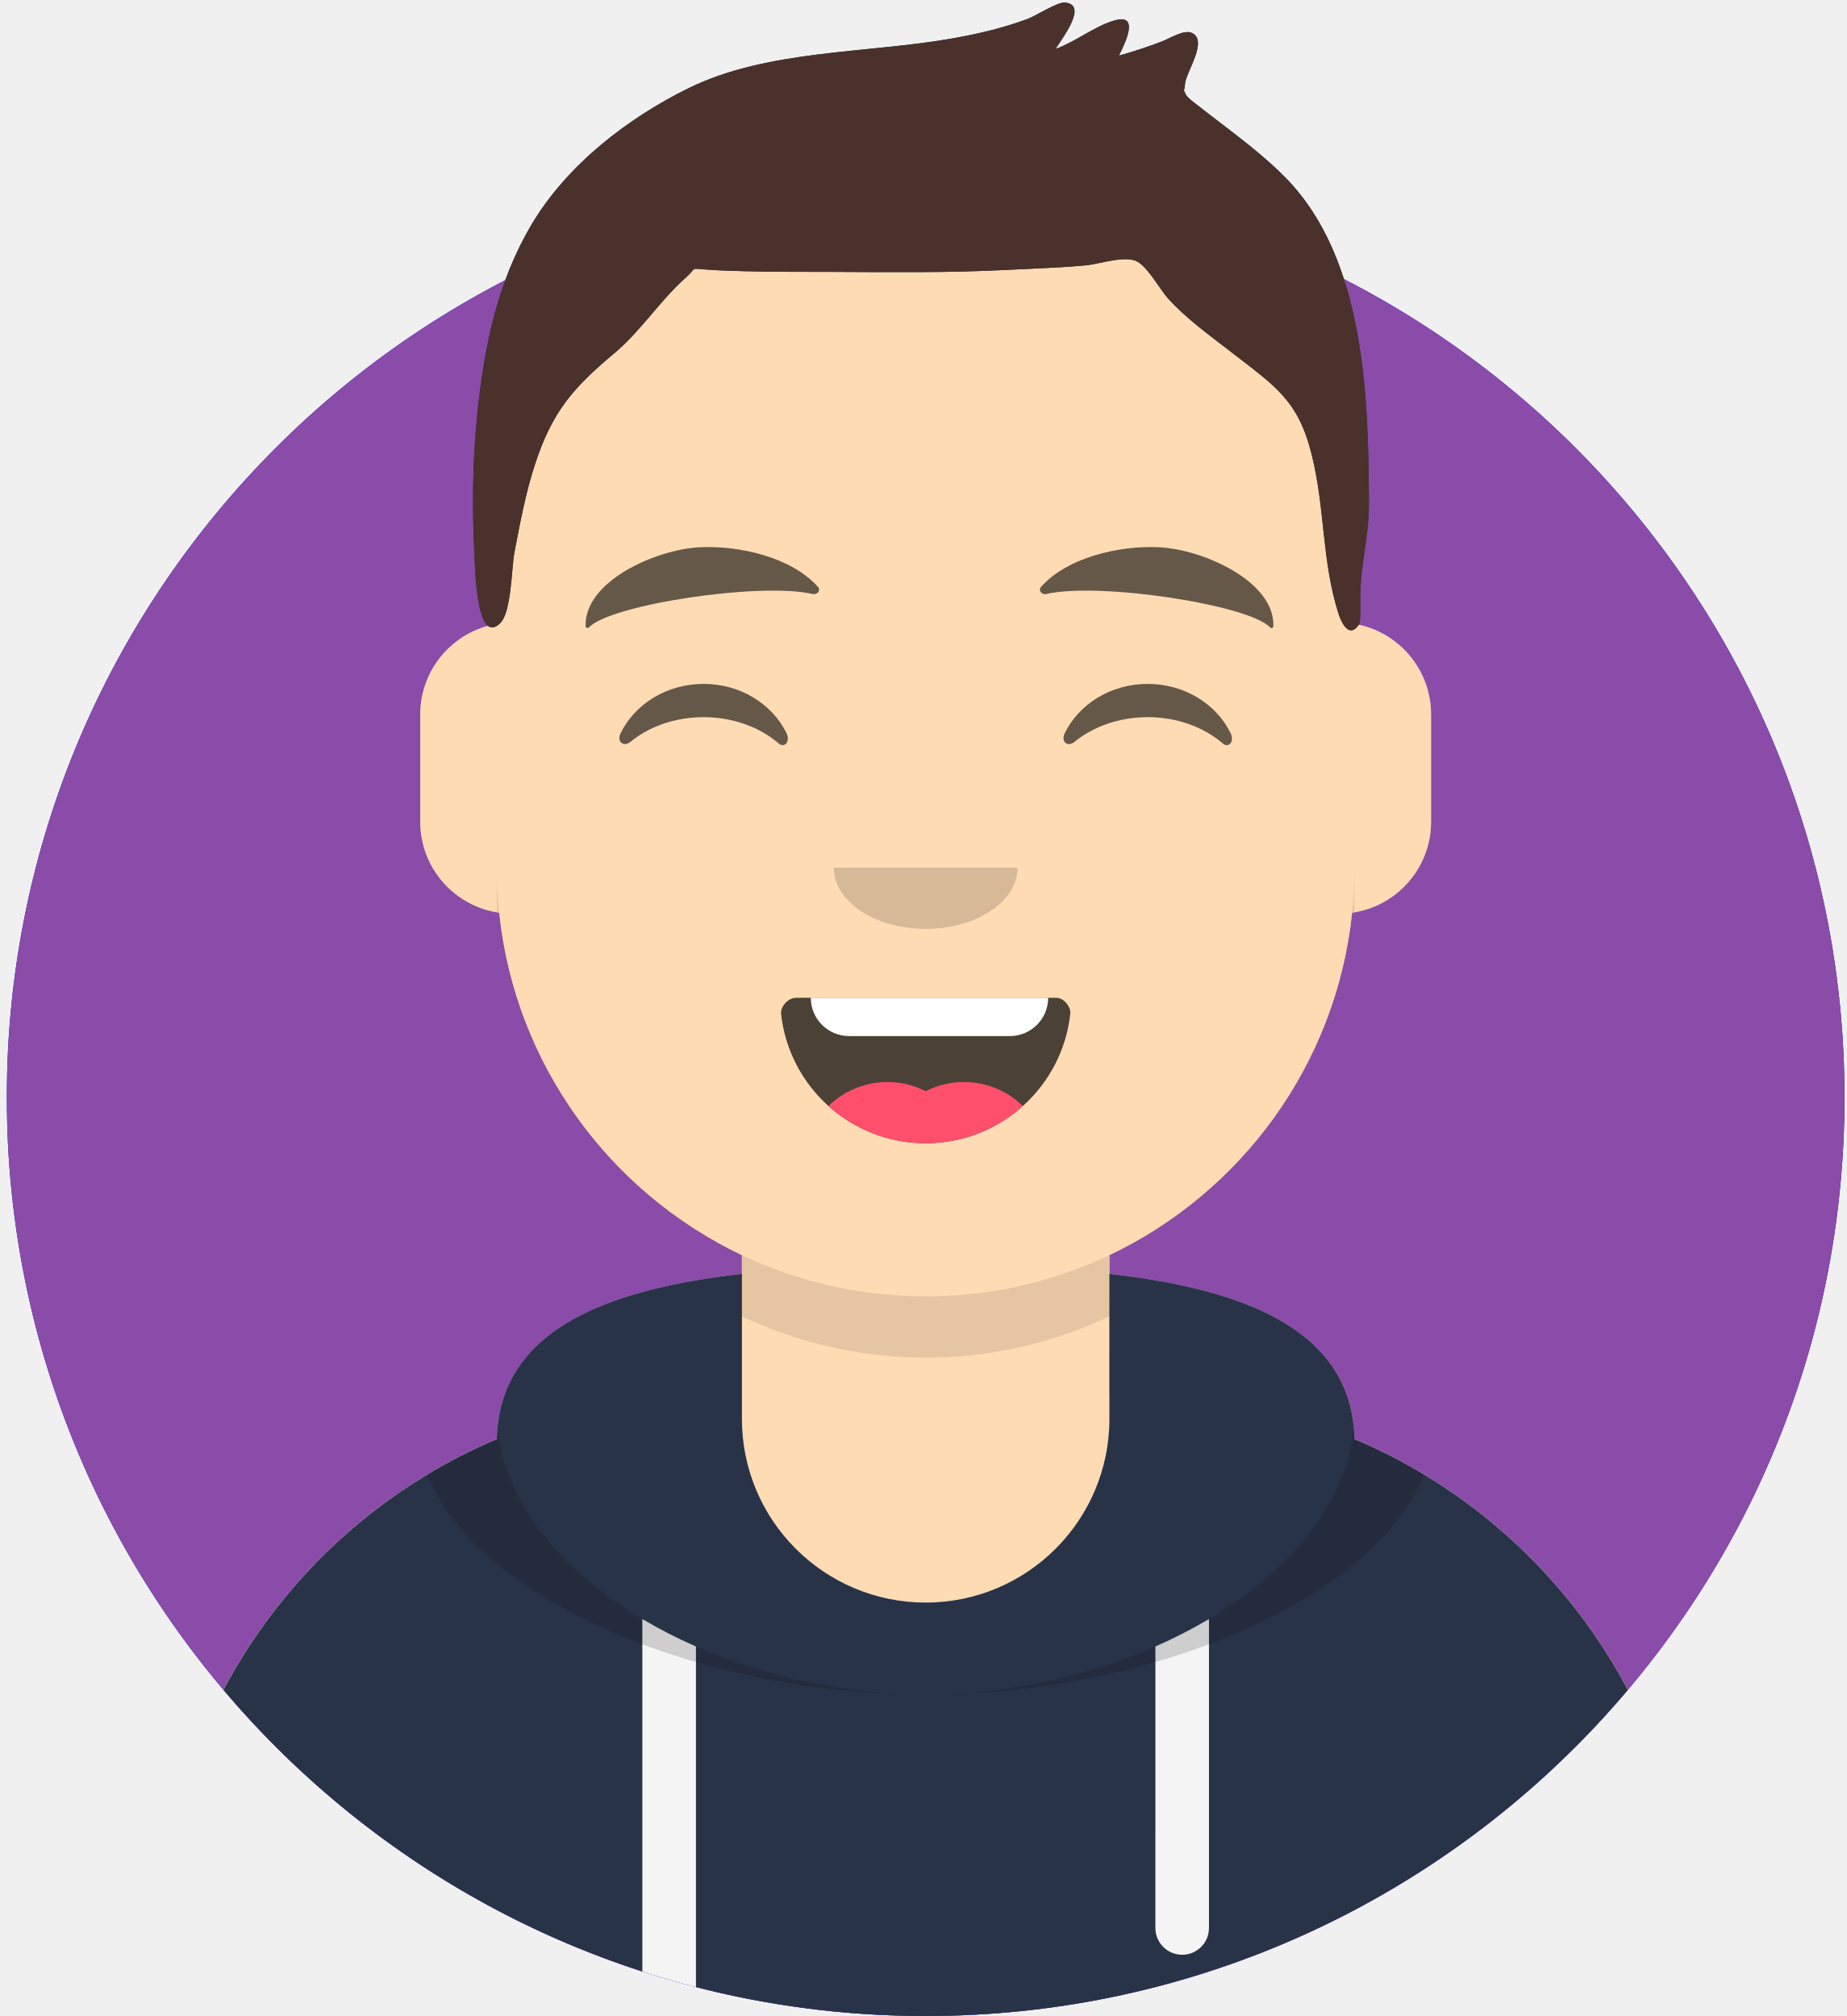
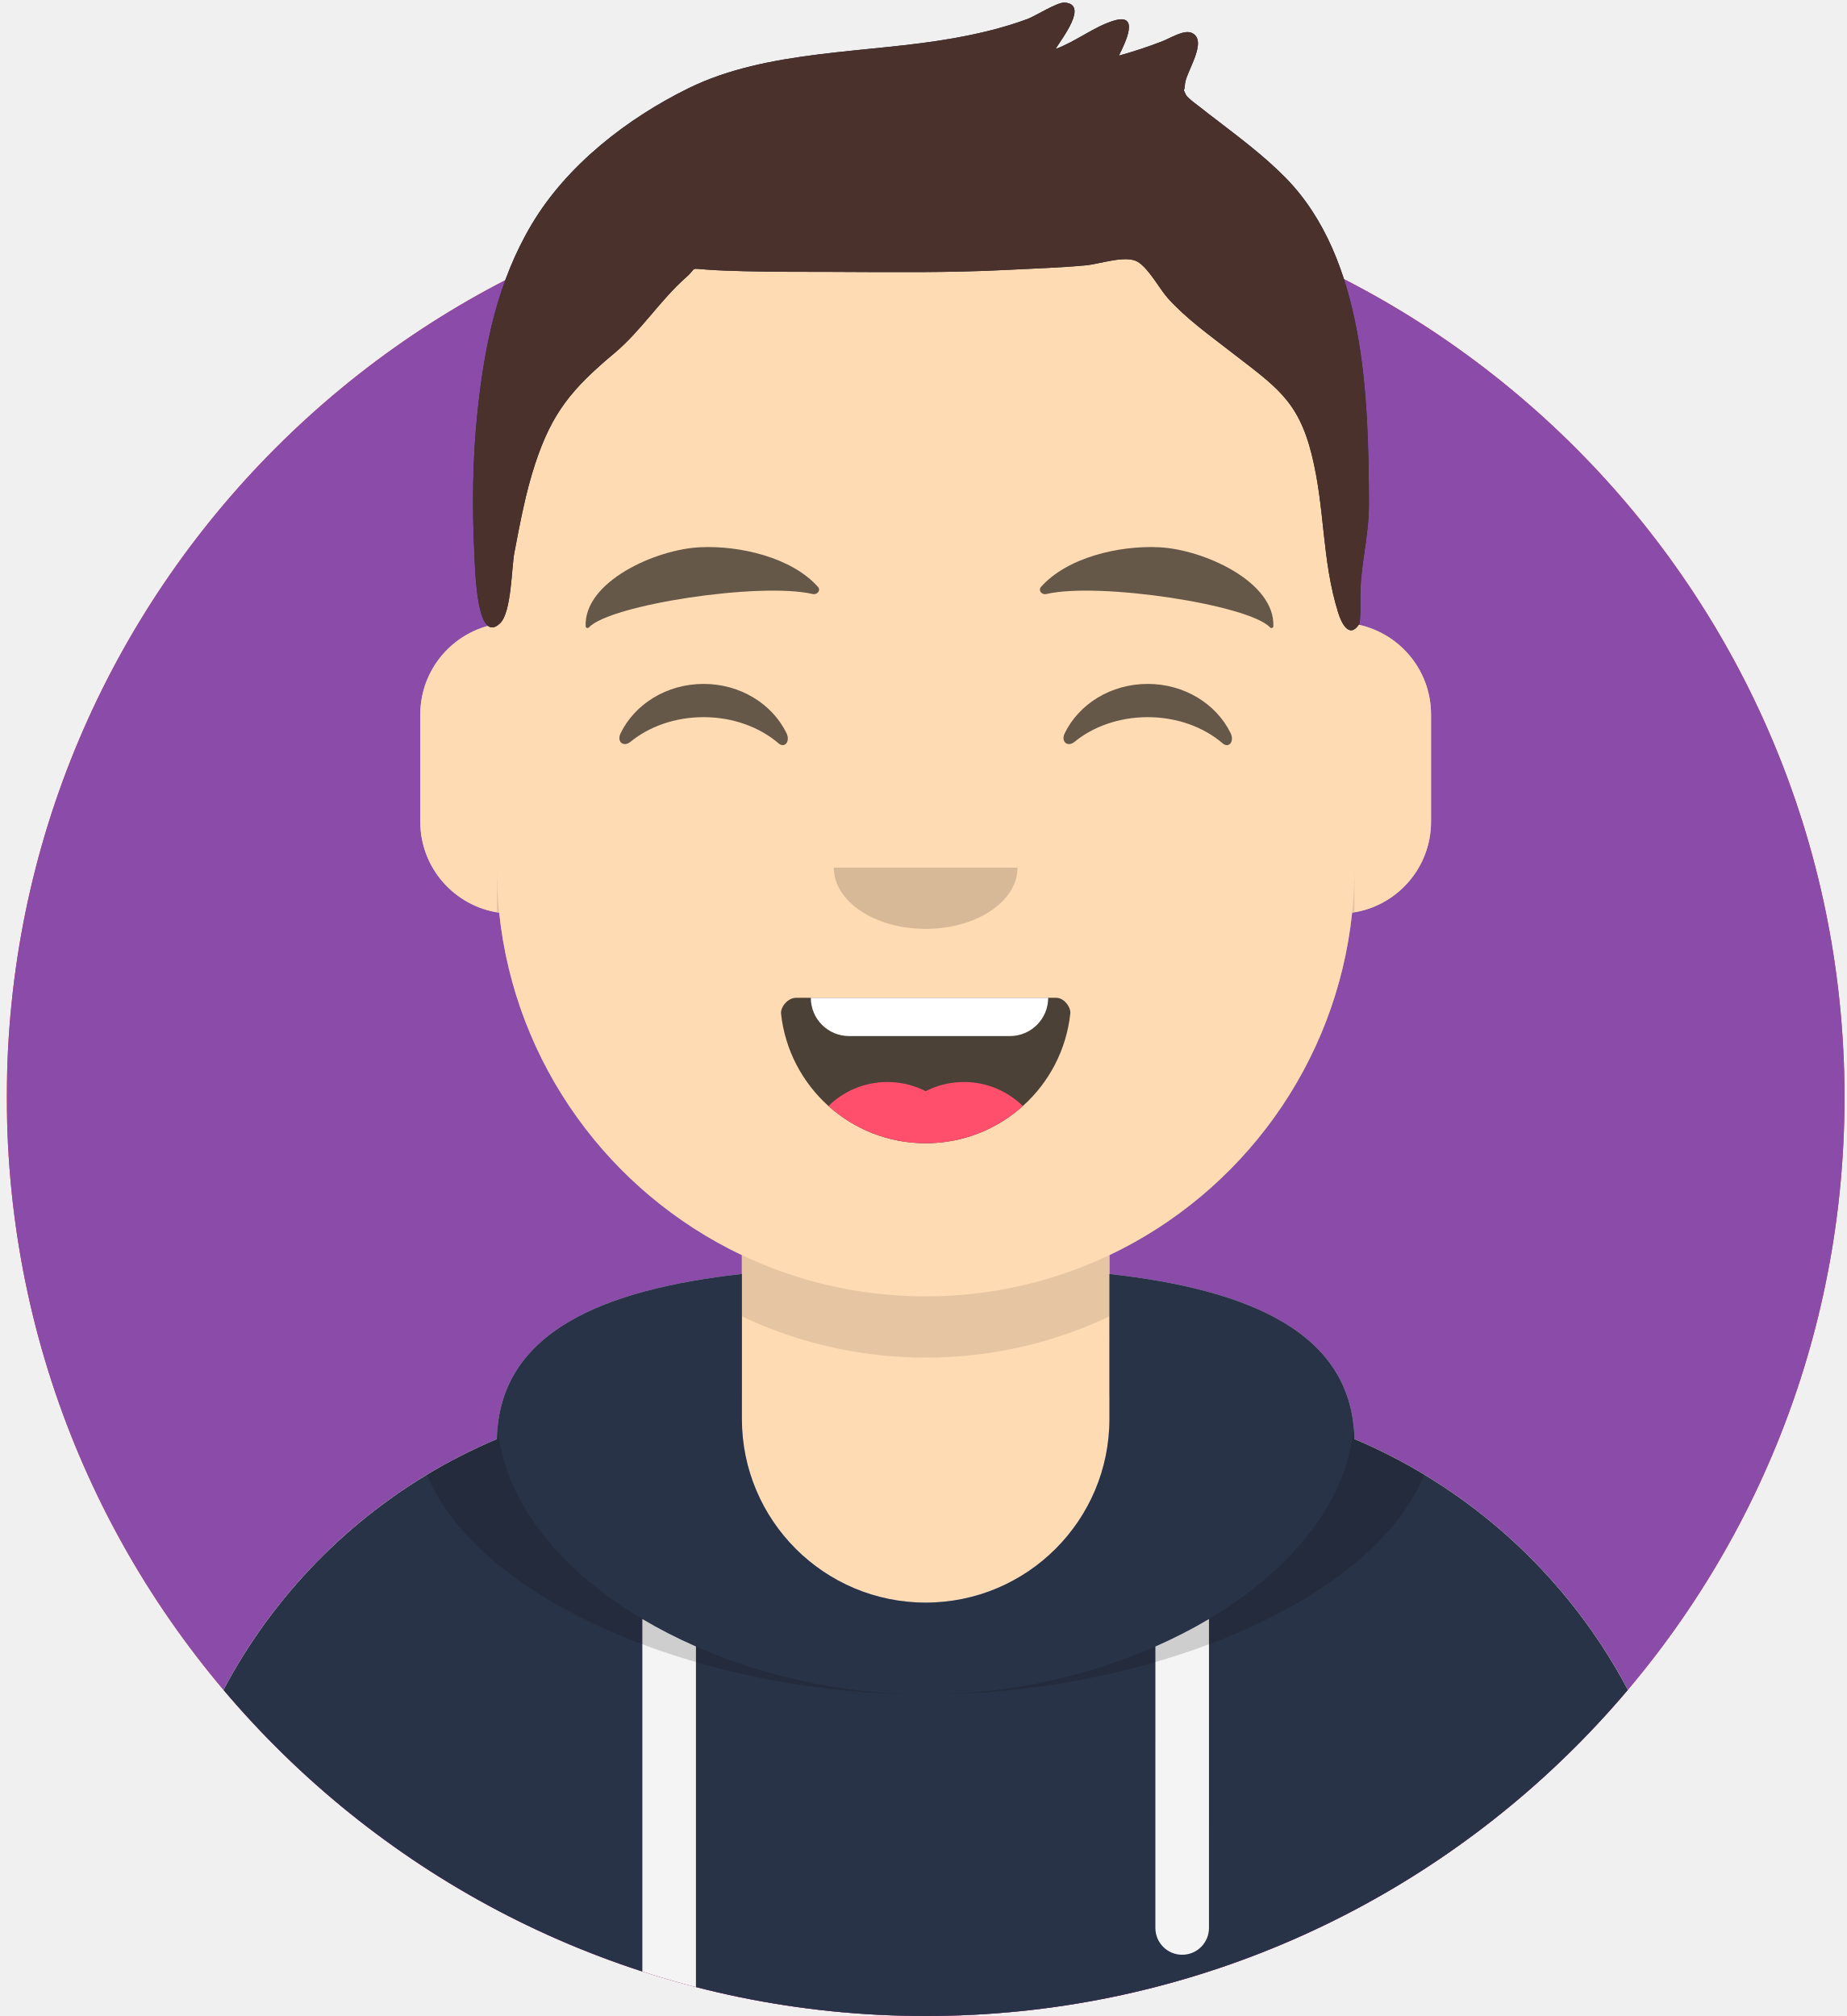
<svg xmlns="http://www.w3.org/2000/svg" xmlns:xlink="http://www.w3.org/1999/xlink" width="217px" height="237px" viewBox="0 0 217 237" version="1.1">
  <defs>
    <circle id="path-1" cx="108" cy="108" r="108" />
    <path d="M-3.19744231e-14,144 L-3.19744231e-14,-1.42108547e-14 L237.6,-1.42108547e-14 L237.6,144 L226.8,144 C226.8,203.647 178.447,252 118.8,252 C59.153,252 10.8,203.647 10.8,144 L10.8,144 L-3.19744231e-14,144 Z" id="path-3" />
    <path d="M90,0 C117.835,-5.11323436e-15 140.4,22.565 140.4,50.4 L140.401,55.949 C145.508,56.807 149.4,61.249 149.4,66.6 L149.4,79.2 C149.4,84.647 145.367,89.152 140.125,89.893 C138.265,107.718 127.114,122.78 111.601,130.149 L111.6,146.7 L115.2,146.7 C150.988,146.7 180,175.712 180,211.5 L180,219.6 L0,219.6 L0,211.5 C-4.38277231e-15,175.712 29.012,146.7 64.8,146.7 L68.4,146.7 L68.4,130.15 C52.886,122.78 41.735,107.718 39.875,89.893 C34.633,89.152 30.6,84.647 30.6,79.2 L30.6,66.6 C30.6,61.249 34.492,56.806 39.6,55.949 L39.6,50.4 C39.6,22.565 62.165,5.11323436e-15 90,0 Z" id="path-5" />
    <path d="M140.401,11.764 C156.691,13.587 169.2,18.597 169.2,31.569 L169.194,31.18 C192.467,41.01 208.8,64.047 208.8,90.9 L208.8,99 L28.8,99 L28.8,90.9 C28.8,64.047 45.133,41.01 68.406,31.18 C68.653,18.496 81.073,13.568 97.2,11.764 L97.2,28.8 C97.2,40.729 106.871,50.4 118.8,50.4 C130.729,50.4 140.4,40.729 140.4,28.8 L140.4,28.8 Z" id="path-7" />
    <path d="M31.606,13.615 C32.558,22.158 39.803,28.8 48.6,28.8 C57.424,28.8 64.687,22.117 65.603,13.536 C65.676,12.845 64.905,11.7 63.938,11.7 C50.534,11.7 40.264,11.7 33.378,11.7 C32.406,11.7 31.511,12.761 31.606,13.615 Z" id="path-9" />
    <rect id="path-11" x="0" y="0" width="237.6" height="252" />
    <path d="M118.135,20.928 C115.651,18.39 112.767,16.236 109.962,14.076 C109.343,13.6 108.715,13.135 108.109,12.641 C107.972,12.528 106.563,11.519 106.394,11.148 C105.988,10.254 106.224,10.95 106.28,9.884 C106.35,8.535 109.1,4.727 107.048,3.854 C106.146,3.47 104.536,4.492 103.67,4.83 C101.977,5.49 100.263,6.054 98.512,6.54 C99.351,4.869 100.95,1.524 97.944,2.419 C95.603,3.116 93.421,4.91 91.068,5.753 C91.847,4.477 94.96,0.523 92.147,0.302 C91.271,0.233 88.724,1.875 87.782,2.226 C84.959,3.275 82.075,3.953 79.111,4.487 C69.033,6.304 57.248,5.786 47.923,10.374 C40.735,13.911 33.636,19.4 29.484,26.389 C25.481,33.125 23.984,40.498 23.146,48.217 C22.532,53.882 22.482,59.738 22.769,65.424 C22.863,67.287 23.073,75.874 25.779,73.273 C27.127,71.978 27.117,66.745 27.457,64.974 C28.133,61.451 28.783,57.911 29.91,54.5 C31.895,48.49 34.238,45.687 39.184,41.547 C42.359,38.89 44.588,35.3 47.625,32.62 C48.99,31.416 47.949,31.542 50.143,31.7 C51.616,31.806 53.097,31.846 54.574,31.885 C57.99,31.974 61.412,31.951 64.829,31.963 C71.711,31.988 78.561,32.085 85.437,31.725 C88.492,31.565 91.556,31.478 94.603,31.195 C96.306,31.038 99.326,29.947 100.728,30.78 C102.01,31.543 103.342,34.034 104.263,35.054 C106.438,37.464 109.032,39.305 111.576,41.282 C116.881,45.403 119.559,46.98 121.17,53.421 C122.775,59.838 122.325,65.791 124.312,72.106 C124.662,73.217 125.586,75.13 126.726,73.415 C126.937,73.096 126.883,71.345 126.883,70.337 C126.883,66.27 127.913,63.218 127.9,59.123 C127.849,46.674 127.447,30.442 118.135,20.928 Z" id="path-13" />
  </defs>
  <g id="Website" stroke="none" stroke-width="1" fill="none" fill-rule="evenodd">
    <g id="mf-avatar" transform="translate(-10, -15)">
      <g id="Circle" transform="translate(10.8, 36)">
        <mask id="mask-2" fill="white">
          <use xlink:href="#path-1" />
        </mask>
-         <use id="Circle-Background" fill="#0000FF" xlink:href="#path-1" />
+         <use id="Circle-Background" fill="#e63946" xlink:href="#path-1" />
        <g id="🖍-Circle-Color" mask="url(#mask-2)" fill="#8a4ca8">
          <rect id="🖍Color" x="0" y="0" width="216.445" height="216" />
        </g>
      </g>
      <mask id="mask-4" fill="white">
        <use xlink:href="#path-3" />
      </mask>
      <g id="Mask" />
      <g id="Avataaar" mask="url(#mask-4)">
        <g id="Body" transform="translate(28.8, 32.4)">
          <mask id="mask-6" fill="white">
            <use xlink:href="#path-5" />
          </mask>
          <use fill="#D0C6AC" xlink:href="#path-5" />
          <g id="Skin/👶🏻-05-Pale" mask="url(#mask-6)" fill="#FFDBB4">
            <g transform="translate(-28.8, 0)" id="Color">
              <rect x="0" y="0" width="238.384" height="220.355" />
            </g>
          </g>
          <path d="M39.6,84.6 C39.6,112.435 62.165,135 90,135 C117.835,135 140.4,112.435 140.4,84.6 L140.4,84.6 L140.4,91.8 C140.4,119.635 117.835,142.2 90,142.2 C62.165,142.2 39.6,119.635 39.6,91.8 Z" id="Neck-Shadow" fill-opacity="0.1" fill="#000000" mask="url(#mask-6)" />
        </g>
        <g id="Clothing/Hoodie" transform="translate(0, 153)">
          <mask id="mask-8" fill="white">
            <use xlink:href="#path-7" />
          </mask>
          <use id="Hoodie" fill="#B7C1DB" fill-rule="evenodd" xlink:href="#path-7" />
          <g id="Color/Palette/Slate" mask="url(#mask-8)" fill="#293347" fill-rule="evenodd">
            <rect id="🖍Color" x="0" y="0" width="238.491" height="99" />
          </g>
          <path d="M91.8,55.565 L91.8,99 L85.5,99 L85.499,52.335 C87.483,53.514 89.592,54.594 91.8,55.565 Z M152.101,52.334 L152.1,88.65 C152.1,90.39 150.69,91.8 148.95,91.8 C147.21,91.8 145.8,90.39 145.8,88.65 L145.801,55.565 C148.009,54.594 150.118,53.513 152.101,52.334 Z" id="Straps" fill="#F4F4F4" fill-rule="evenodd" mask="url(#mask-8)" />
          <path d="M155.733,11.451 C169.28,14.013 178.65,19.118 178.65,29.077 C178.65,46.818 148.916,61.2 118.8,61.2 C88.684,61.2 58.95,46.818 58.95,29.077 C58.95,19.118 68.32,14.013 81.867,11.451 C73.689,14.466 68.4,19.534 68.4,27.969 C68.4,46.322 93.439,61.2 118.8,61.2 C144.161,61.2 169.2,46.322 169.2,27.969 C169.2,19.71 164.13,14.679 156.241,11.642 Z" id="Shadow" fill-opacity="0.16" fill="#000000" fill-rule="evenodd" mask="url(#mask-8)" />
        </g>
        <g id="Face" transform="translate(68.4, 73.8)">
          <g id="Mouth/Smile" transform="translate(1.8, 46.8)">
            <mask id="mask-10" fill="white">
              <use xlink:href="#path-9" />
            </mask>
            <use id="Mouth" fill-opacity="0.7" fill="#000000" fill-rule="evenodd" xlink:href="#path-9" />
            <path d="M39.6,1.8 L58.5,1.8 C60.985,1.8 63,3.815 63,6.3 L63,11.7 C63,14.185 60.985,16.2 58.5,16.2 L39.6,16.2 C37.115,16.2 35.1,14.185 35.1,11.7 L35.1,6.3 C35.1,3.815 37.115,1.8 39.6,1.8 Z" id="Teeth" fill="#FFFFFF" fill-rule="evenodd" mask="url(#mask-10)" />
            <g id="Tongue" stroke-width="1" fill-rule="evenodd" mask="url(#mask-10)" fill="#FF4F6D">
              <g transform="translate(34.2, 21.6)">
                <circle cx="9.9" cy="9.9" r="9.9" />
                <circle cx="18.9" cy="9.9" r="9.9" />
              </g>
            </g>
          </g>
          <g id="Nose/Default" transform="translate(25.2, 36)" fill="#000000" fill-opacity="0.16">
            <path d="M14.4,7.2 C14.4,11.176 19.235,14.4 25.2,14.4 L25.2,14.4 C31.165,14.4 36,11.176 36,7.2" id="Nose" />
          </g>
          <g id="Eyes/Happy-😁" transform="translate(0, 7.2)" fill="#000000" fill-opacity="0.6">
            <path d="M14.544,20.203 C16.206,16.784 19.948,14.4 24.298,14.4 C28.632,14.4 32.363,16.767 34.034,20.166 C34.53,21.176 33.824,22.003 33.112,21.39 C30.906,19.494 27.773,18.309 24.298,18.309 C20.931,18.309 17.886,19.421 15.694,21.214 C14.892,21.87 14.058,21.203 14.544,20.203 Z" id="Squint" />
            <path d="M66.744,20.203 C68.406,16.784 72.148,14.4 76.498,14.4 C80.832,14.4 84.563,16.767 86.234,20.166 C86.73,21.176 86.024,22.003 85.312,21.39 C83.106,19.494 79.973,18.309 76.498,18.309 C73.131,18.309 70.086,19.421 67.894,21.214 C67.092,21.87 66.258,21.203 66.744,20.203 Z" id="Squint" />
          </g>
          <g id="Eyebrow/Natural/Default-Natural" fill="#000000" fill-opacity="0.6">
            <path d="M23.435,5.589 C18.25,6.285 10.164,10.805 10.84,16.036 C10.862,16.207 11.121,16.261 11.233,16.118 C13.471,13.248 30.774,9.033 37.075,9.913 C37.652,9.994 38.032,9.399 37.639,9.027 C34.269,5.845 28.08,4.961 23.435,5.589" id="Eyebrow" transform="translate(24.3, 10.8) rotate(5) translate(-24.3, -10.8) " />
            <path d="M76.535,5.589 C71.35,6.285 63.264,10.805 63.94,16.036 C63.962,16.207 64.221,16.261 64.333,16.118 C66.571,13.248 83.874,9.033 90.175,9.913 C90.752,9.994 91.132,9.399 90.739,9.027 C87.369,5.845 81.18,4.961 76.535,5.589" id="Eyebrow" transform="translate(77.4, 10.8) scale(-1, 1) rotate(5) translate(-77.4, -10.8) " />
          </g>
        </g>
        <g id="Top">
          <mask id="mask-12" fill="white">
            <use xlink:href="#path-11" />
          </mask>
          <g id="Mask" />
          <g mask="url(#mask-12)">
            <g transform="translate(43, 15)">
              <mask id="mask-14" fill="white">
                <use xlink:href="#path-13" />
              </mask>
              <use id="Short-Hair" stroke="none" fill="#1F3140" fill-rule="evenodd" xlink:href="#path-13" />
              <g id="Color/Hair/Brown-Dark" stroke="none" fill="none" mask="url(#mask-14)" fill-rule="evenodd">
                <g transform="translate(-43.1, -15)" fill="#4A312C" id="Color">
                  <rect x="0" y="0" width="239.107" height="252.406" />
                </g>
              </g>
            </g>
          </g>
        </g>
      </g>
    </g>
  </g>
</svg>
